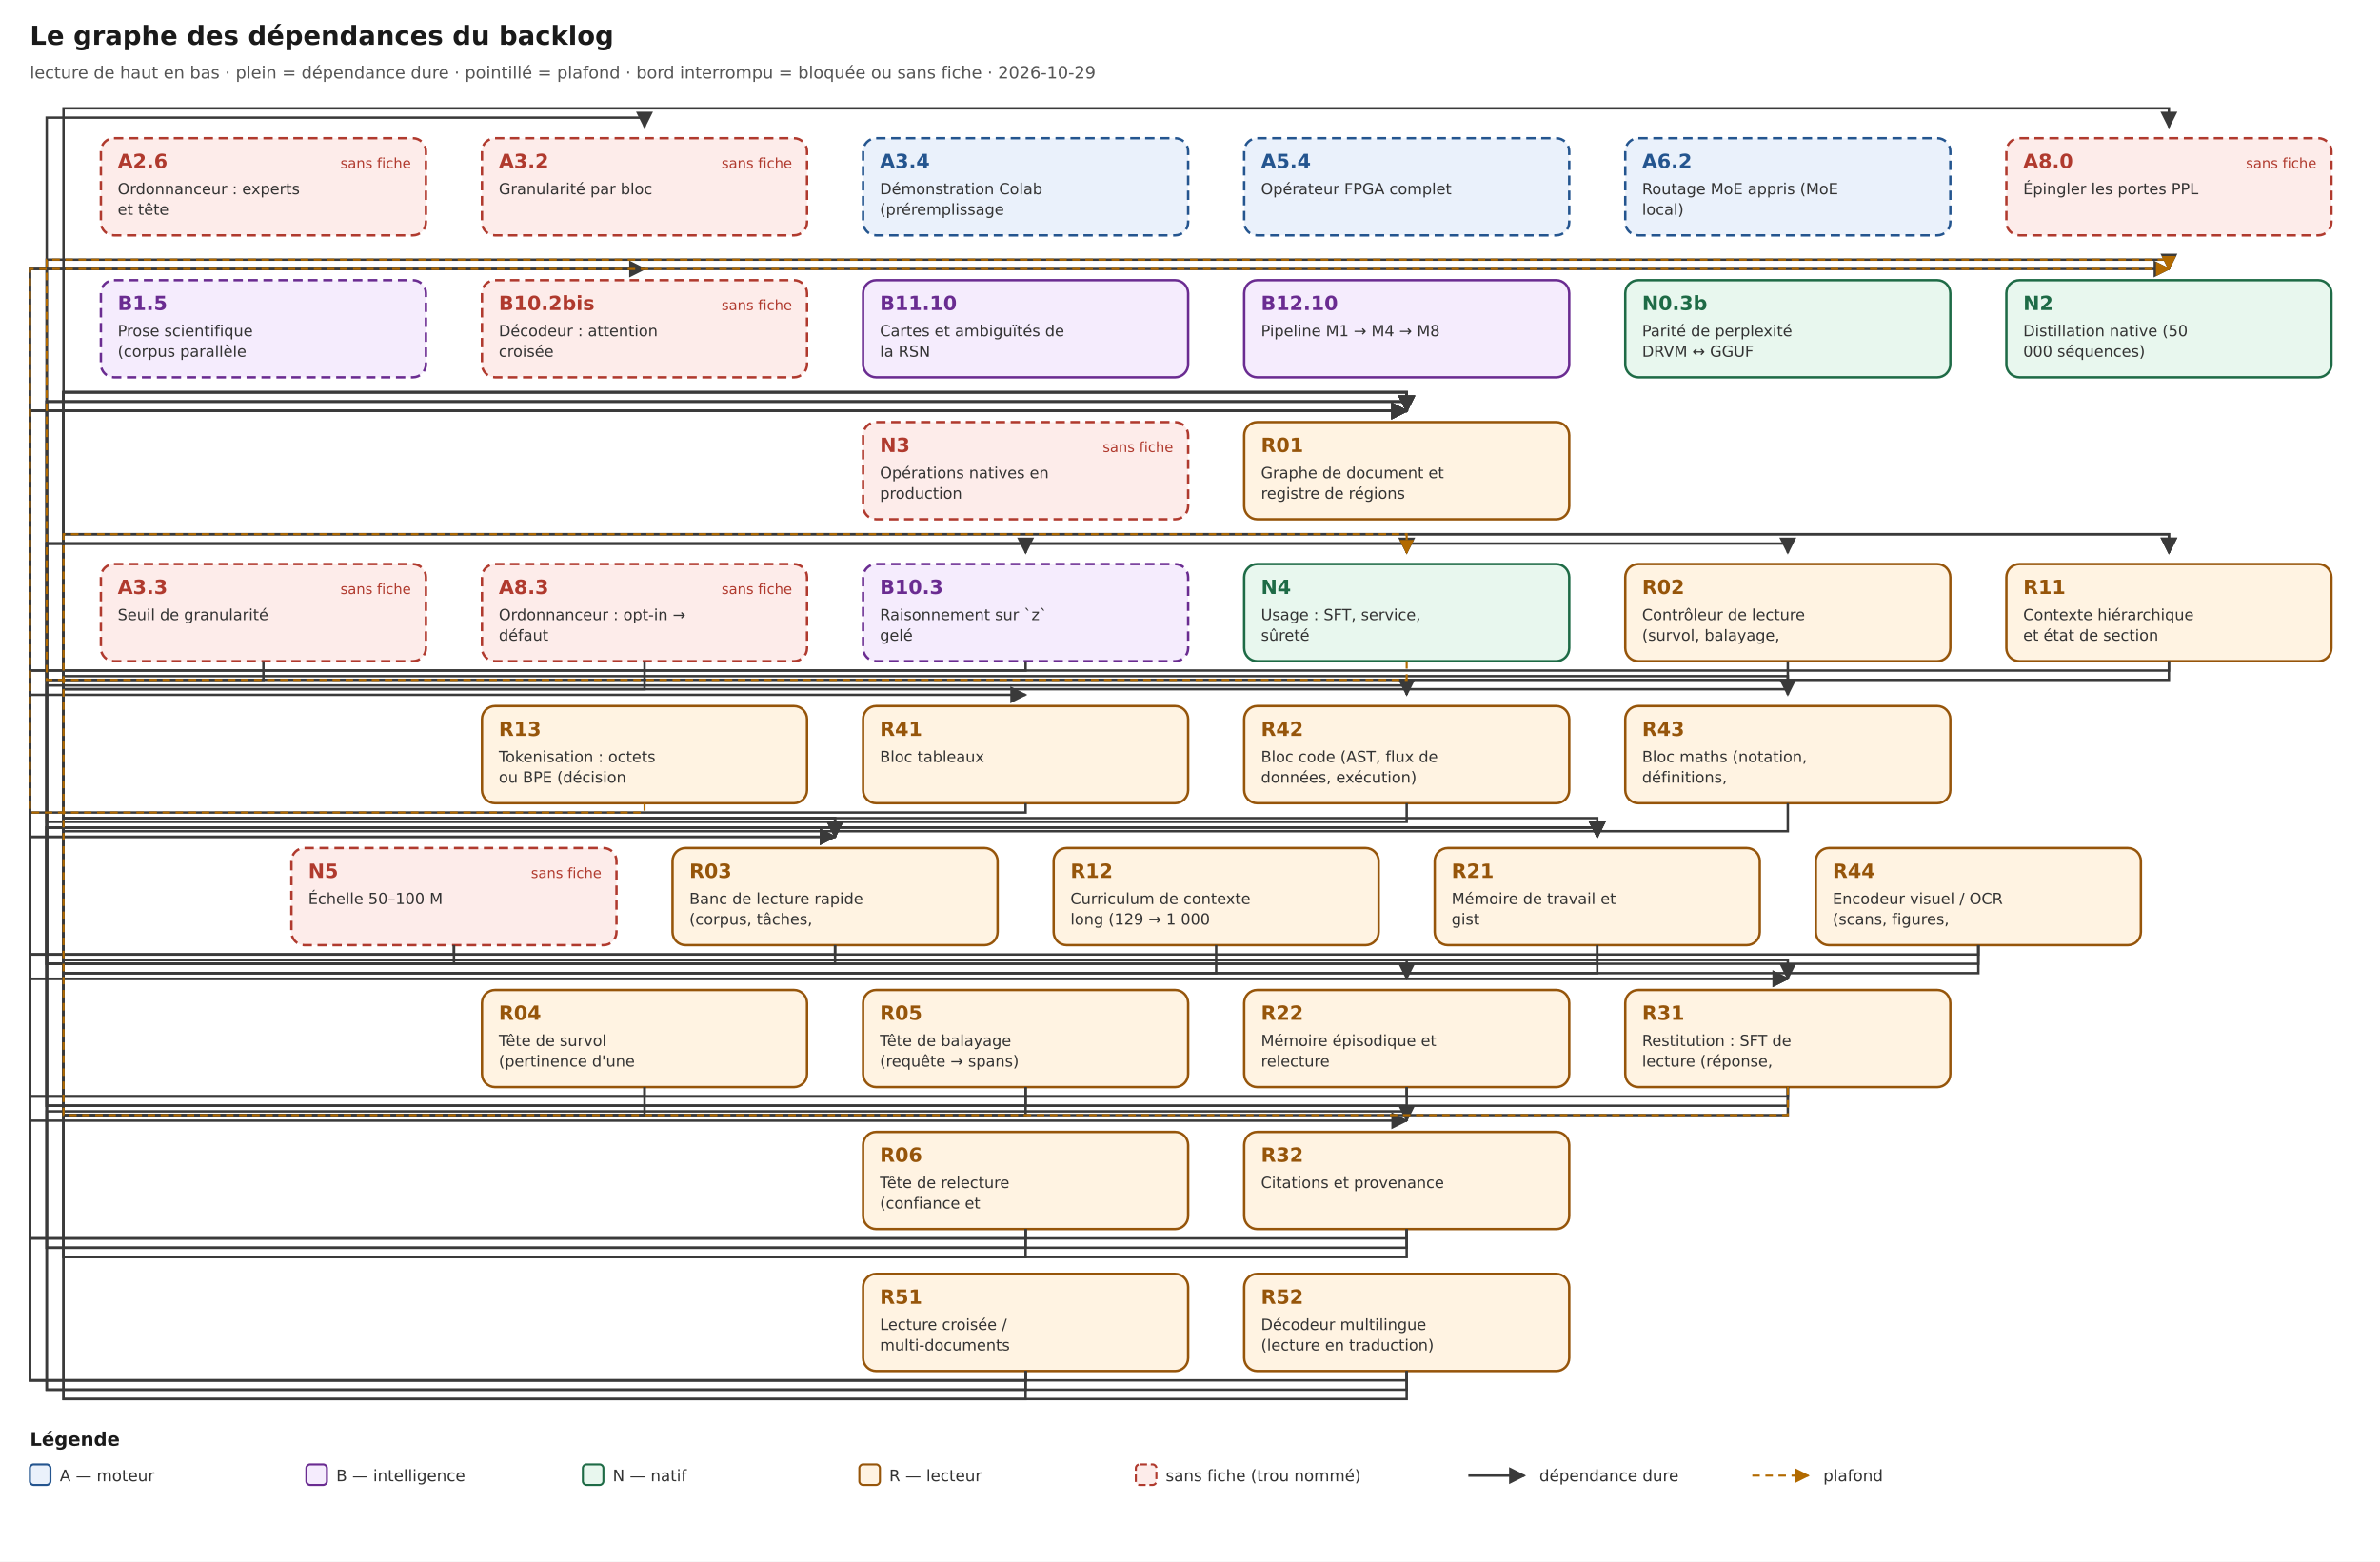
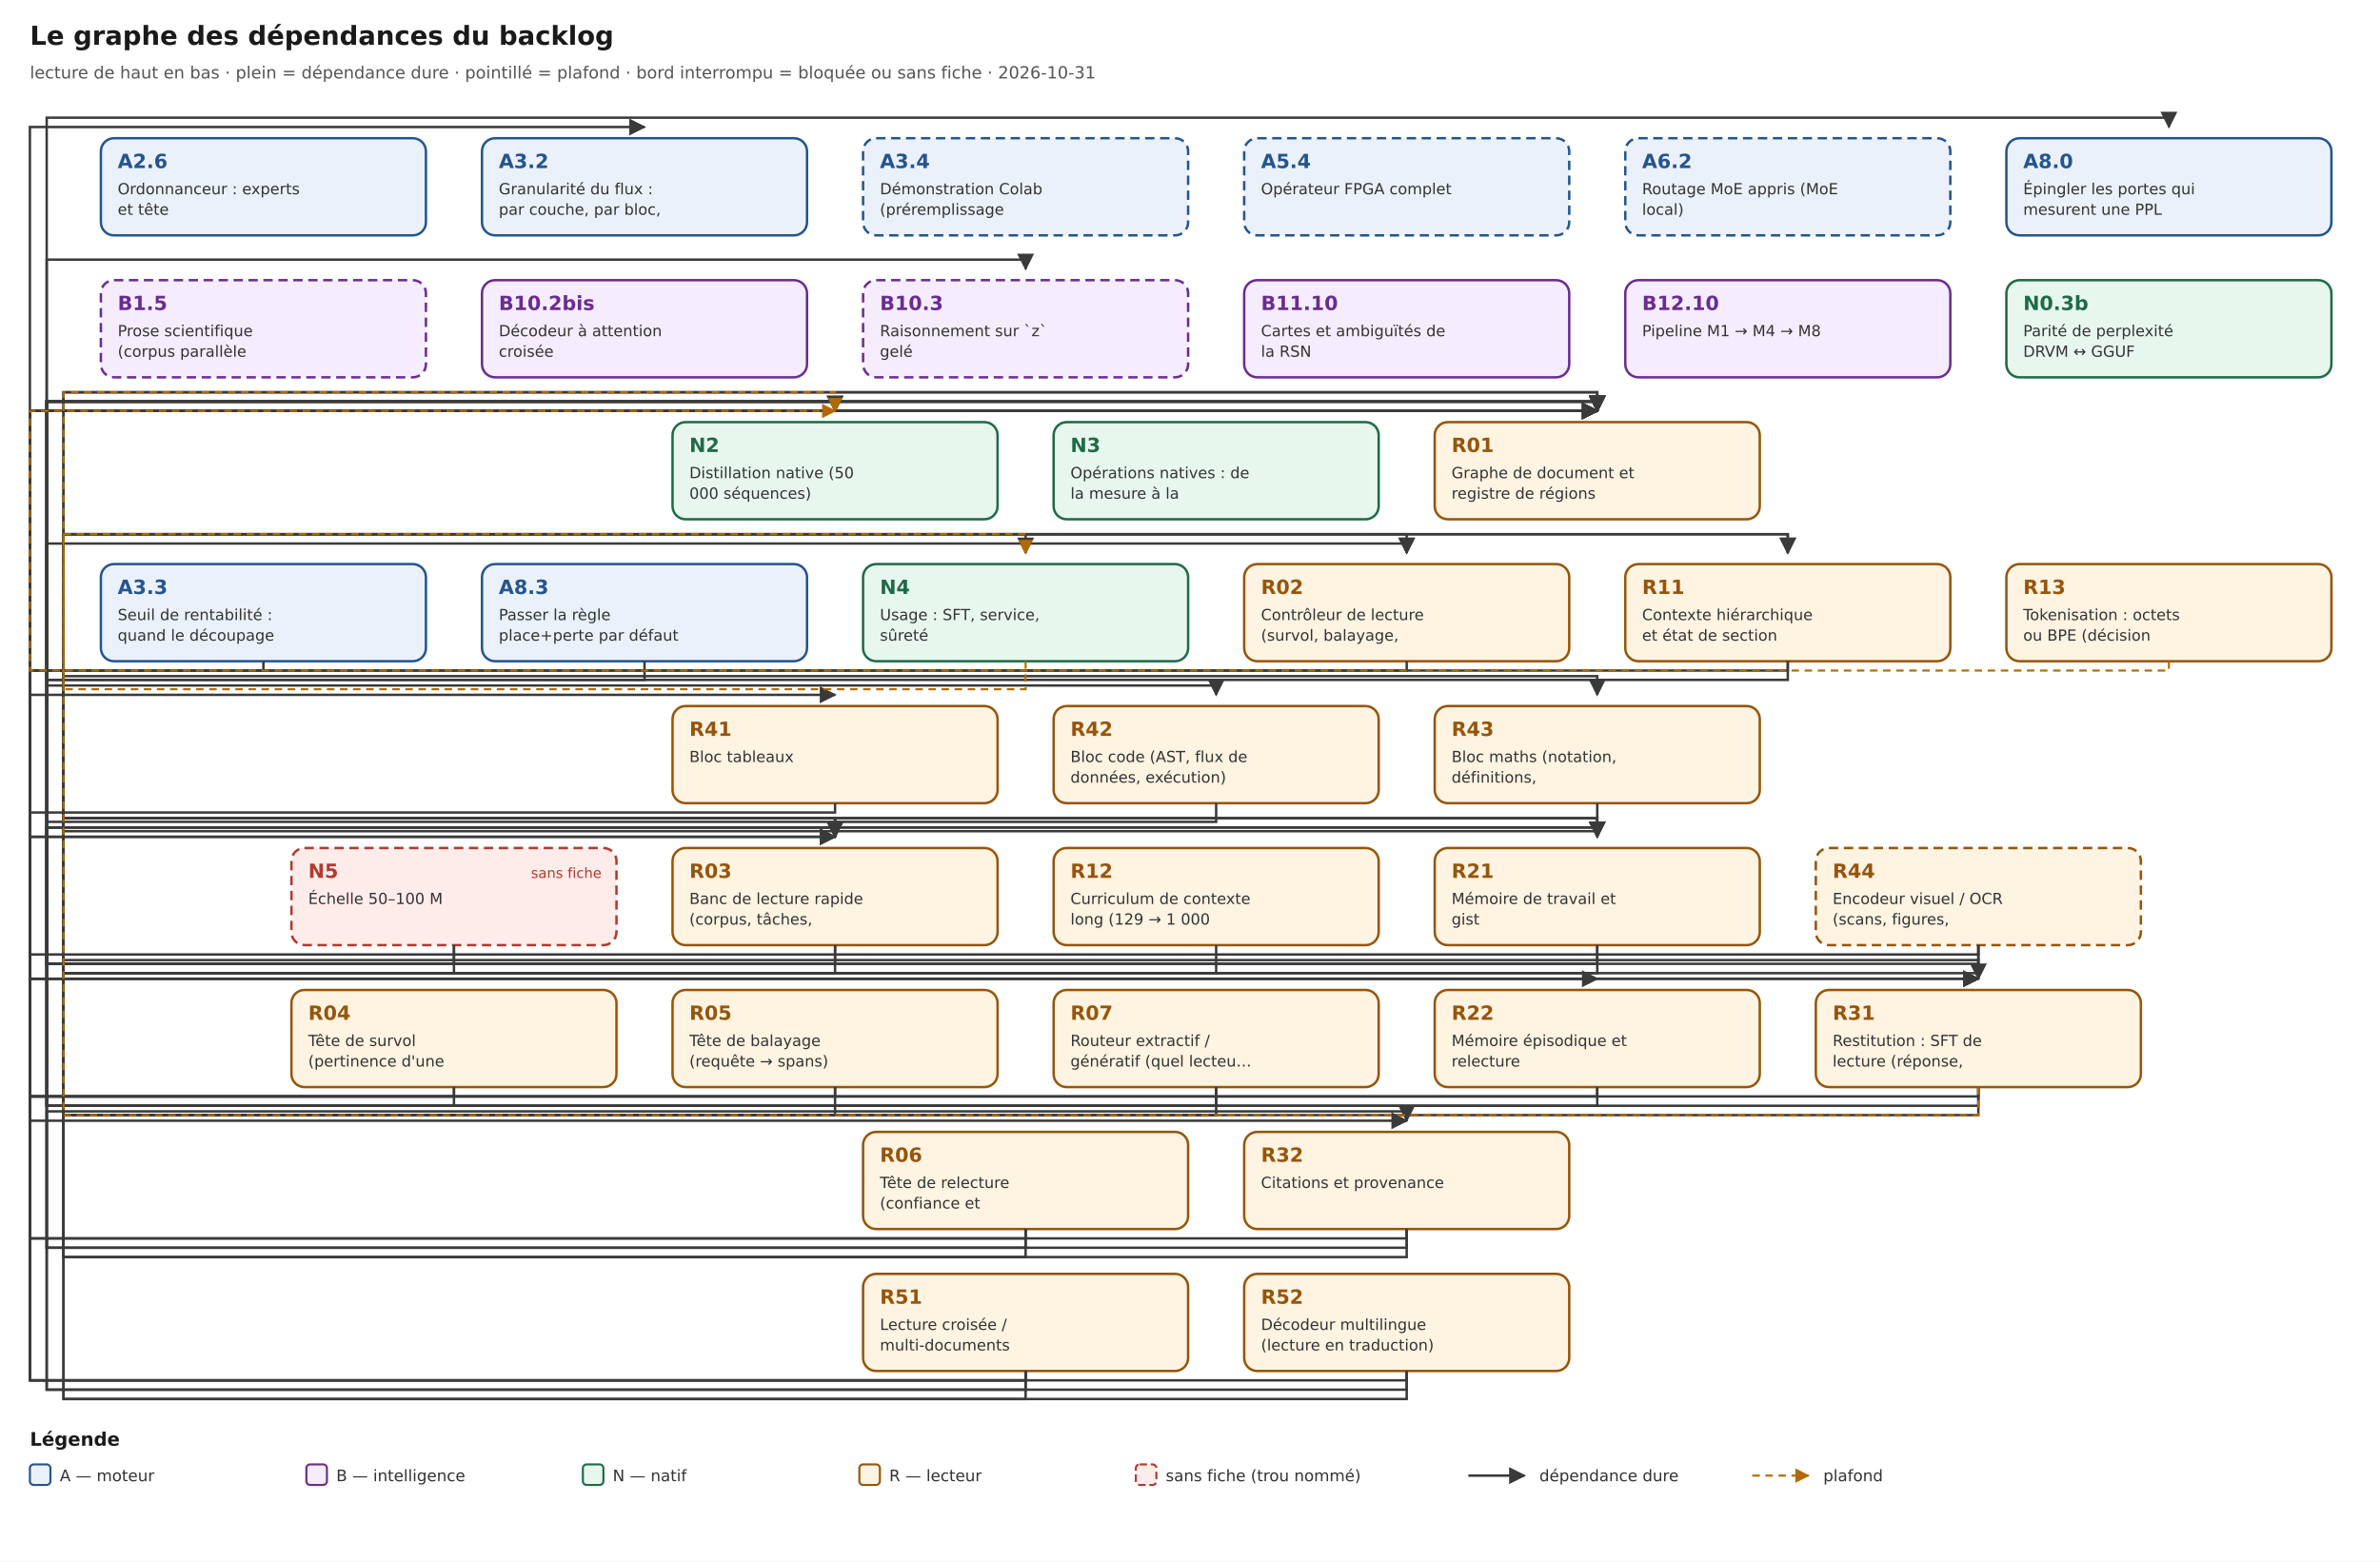
<svg xmlns="http://www.w3.org/2000/svg" viewBox="0 0 1274 836" role="img" width="1274" height="836">
  <defs>
    <marker id="fleche" viewBox="0 0 10 10" refX="9" refY="5" markerWidth="7" markerHeight="7" orient="auto-start-reverse">
      <path d="M 0 0 L 10 5 L 0 10 z" fill="#3a3a3a" />
    </marker>
    <marker id="fleche-douce" viewBox="0 0 10 10" refX="9" refY="5" markerWidth="7" markerHeight="7" orient="auto-start-reverse">
      <path d="M 0 0 L 10 5 L 0 10 z" fill="#b26a00" />
    </marker>
  </defs>
  <rect x="0" y="0" width="1274" height="836" fill="#ffffff" />
  <text x="16" y="24" font-family="Verdana, DejaVu Sans, sans-serif" font-size="14" font-weight="bold" fill="#1a1a1a">Le graphe des dépendances du backlog</text>
-   <text x="16" y="42" font-family="Verdana, DejaVu Sans, sans-serif" font-size="9" fill="#555555">lecture de haut en bas · plein = dépendance dure · pointillé = plafond · bord interrompu = bloquée ou sans fiche · 2026-10-29</text>
-   <rect x="54" y="74" width="174" height="52" rx="7" fill="#fdecea" stroke="#b03a2e" stroke-width="1.3" stroke-dasharray="5 3" />
-   <text x="63" y="90" font-family="Verdana, DejaVu Sans, sans-serif" font-size="10.5" font-weight="bold" fill="#b03a2e">A2.6</text>
+   <text x="16" y="42" font-family="Verdana, DejaVu Sans, sans-serif" font-size="9" fill="#555555">lecture de haut en bas · plein = dépendance dure · pointillé = plafond · bord interrompu = bloquée ou sans fiche · 2026-10-31</text>
+   <rect x="54" y="74" width="174" height="52" rx="7" fill="#eaf1fb" stroke="#24558f" stroke-width="1.3" />
+   <text x="63" y="90" font-family="Verdana, DejaVu Sans, sans-serif" font-size="10.5" font-weight="bold" fill="#24558f">A2.6</text>
  <text x="63" y="104" font-family="Verdana, DejaVu Sans, sans-serif" font-size="8.2" fill="#333333">Ordonnanceur : experts</text>
  <text x="63" y="115" font-family="Verdana, DejaVu Sans, sans-serif" font-size="8.2" fill="#333333">et tête</text>
-   <text x="220" y="90" text-anchor="end" font-family="Verdana, DejaVu Sans, sans-serif" font-size="7.5" fill="#b03a2e">sans fiche</text>
-   <rect x="258" y="74" width="174" height="52" rx="7" fill="#fdecea" stroke="#b03a2e" stroke-width="1.3" stroke-dasharray="5 3" />
-   <text x="267" y="90" font-family="Verdana, DejaVu Sans, sans-serif" font-size="10.5" font-weight="bold" fill="#b03a2e">A3.2</text>
-   <text x="267" y="104" font-family="Verdana, DejaVu Sans, sans-serif" font-size="8.2" fill="#333333">Granularité par bloc</text>
-   <text x="424" y="90" text-anchor="end" font-family="Verdana, DejaVu Sans, sans-serif" font-size="7.5" fill="#b03a2e">sans fiche</text>
+   <rect x="258" y="74" width="174" height="52" rx="7" fill="#eaf1fb" stroke="#24558f" stroke-width="1.3" />
+   <text x="267" y="90" font-family="Verdana, DejaVu Sans, sans-serif" font-size="10.5" font-weight="bold" fill="#24558f">A3.2</text>
+   <text x="267" y="104" font-family="Verdana, DejaVu Sans, sans-serif" font-size="8.2" fill="#333333">Granularité du flux :</text>
+   <text x="267" y="115" font-family="Verdana, DejaVu Sans, sans-serif" font-size="8.2" fill="#333333">par couche, par bloc,</text>
  <rect x="462" y="74" width="174" height="52" rx="7" fill="#eaf1fb" stroke="#24558f" stroke-width="1.3" stroke-dasharray="5 3" />
  <text x="471" y="90" font-family="Verdana, DejaVu Sans, sans-serif" font-size="10.5" font-weight="bold" fill="#24558f">A3.4</text>
  <text x="471" y="104" font-family="Verdana, DejaVu Sans, sans-serif" font-size="8.2" fill="#333333">Démonstration Colab</text>
  <text x="471" y="115" font-family="Verdana, DejaVu Sans, sans-serif" font-size="8.2" fill="#333333">(préremplissage</text>
  <rect x="666" y="74" width="174" height="52" rx="7" fill="#eaf1fb" stroke="#24558f" stroke-width="1.3" stroke-dasharray="5 3" />
  <text x="675" y="90" font-family="Verdana, DejaVu Sans, sans-serif" font-size="10.5" font-weight="bold" fill="#24558f">A5.4</text>
  <text x="675" y="104" font-family="Verdana, DejaVu Sans, sans-serif" font-size="8.2" fill="#333333">Opérateur FPGA complet</text>
  <rect x="870" y="74" width="174" height="52" rx="7" fill="#eaf1fb" stroke="#24558f" stroke-width="1.3" stroke-dasharray="5 3" />
  <text x="879" y="90" font-family="Verdana, DejaVu Sans, sans-serif" font-size="10.5" font-weight="bold" fill="#24558f">A6.2</text>
  <text x="879" y="104" font-family="Verdana, DejaVu Sans, sans-serif" font-size="8.2" fill="#333333">Routage MoE appris (MoE</text>
  <text x="879" y="115" font-family="Verdana, DejaVu Sans, sans-serif" font-size="8.2" fill="#333333">local)</text>
-   <rect x="1074" y="74" width="174" height="52" rx="7" fill="#fdecea" stroke="#b03a2e" stroke-width="1.3" stroke-dasharray="5 3" />
-   <text x="1083" y="90" font-family="Verdana, DejaVu Sans, sans-serif" font-size="10.5" font-weight="bold" fill="#b03a2e">A8.0</text>
-   <text x="1083" y="104" font-family="Verdana, DejaVu Sans, sans-serif" font-size="8.2" fill="#333333">Épingler les portes PPL</text>
-   <text x="1240" y="90" text-anchor="end" font-family="Verdana, DejaVu Sans, sans-serif" font-size="7.5" fill="#b03a2e">sans fiche</text>
+   <rect x="1074" y="74" width="174" height="52" rx="7" fill="#eaf1fb" stroke="#24558f" stroke-width="1.3" />
+   <text x="1083" y="90" font-family="Verdana, DejaVu Sans, sans-serif" font-size="10.5" font-weight="bold" fill="#24558f">A8.0</text>
+   <text x="1083" y="104" font-family="Verdana, DejaVu Sans, sans-serif" font-size="8.2" fill="#333333">Épingler les portes qui</text>
+   <text x="1083" y="115" font-family="Verdana, DejaVu Sans, sans-serif" font-size="8.2" fill="#333333">mesurent une PPL</text>
  <rect x="54" y="150" width="174" height="52" rx="7" fill="#f5ecfd" stroke="#6a2c91" stroke-width="1.3" stroke-dasharray="5 3" />
  <text x="63" y="166" font-family="Verdana, DejaVu Sans, sans-serif" font-size="10.5" font-weight="bold" fill="#6a2c91">B1.5</text>
  <text x="63" y="180" font-family="Verdana, DejaVu Sans, sans-serif" font-size="8.2" fill="#333333">Prose scientifique</text>
  <text x="63" y="191" font-family="Verdana, DejaVu Sans, sans-serif" font-size="8.2" fill="#333333">(corpus parallèle</text>
-   <rect x="258" y="150" width="174" height="52" rx="7" fill="#fdecea" stroke="#b03a2e" stroke-width="1.3" stroke-dasharray="5 3" />
-   <text x="267" y="166" font-family="Verdana, DejaVu Sans, sans-serif" font-size="10.5" font-weight="bold" fill="#b03a2e">B10.2bis</text>
-   <text x="267" y="180" font-family="Verdana, DejaVu Sans, sans-serif" font-size="8.2" fill="#333333">Décodeur : attention</text>
+   <rect x="258" y="150" width="174" height="52" rx="7" fill="#f5ecfd" stroke="#6a2c91" stroke-width="1.3" />
+   <text x="267" y="166" font-family="Verdana, DejaVu Sans, sans-serif" font-size="10.5" font-weight="bold" fill="#6a2c91">B10.2bis</text>
+   <text x="267" y="180" font-family="Verdana, DejaVu Sans, sans-serif" font-size="8.2" fill="#333333">Décodeur à attention</text>
  <text x="267" y="191" font-family="Verdana, DejaVu Sans, sans-serif" font-size="8.2" fill="#333333">croisée</text>
-   <text x="424" y="166" text-anchor="end" font-family="Verdana, DejaVu Sans, sans-serif" font-size="7.5" fill="#b03a2e">sans fiche</text>
-   <rect x="462" y="150" width="174" height="52" rx="7" fill="#f5ecfd" stroke="#6a2c91" stroke-width="1.3" />
-   <text x="471" y="166" font-family="Verdana, DejaVu Sans, sans-serif" font-size="10.5" font-weight="bold" fill="#6a2c91">B11.10</text>
-   <text x="471" y="180" font-family="Verdana, DejaVu Sans, sans-serif" font-size="8.2" fill="#333333">Cartes et ambiguïtés de</text>
-   <text x="471" y="191" font-family="Verdana, DejaVu Sans, sans-serif" font-size="8.2" fill="#333333">la RSN</text>
+   <rect x="462" y="150" width="174" height="52" rx="7" fill="#f5ecfd" stroke="#6a2c91" stroke-width="1.3" stroke-dasharray="5 3" />
+   <text x="471" y="166" font-family="Verdana, DejaVu Sans, sans-serif" font-size="10.5" font-weight="bold" fill="#6a2c91">B10.3</text>
+   <text x="471" y="180" font-family="Verdana, DejaVu Sans, sans-serif" font-size="8.2" fill="#333333">Raisonnement sur `z`</text>
+   <text x="471" y="191" font-family="Verdana, DejaVu Sans, sans-serif" font-size="8.2" fill="#333333">gelé</text>
  <rect x="666" y="150" width="174" height="52" rx="7" fill="#f5ecfd" stroke="#6a2c91" stroke-width="1.3" />
-   <text x="675" y="166" font-family="Verdana, DejaVu Sans, sans-serif" font-size="10.5" font-weight="bold" fill="#6a2c91">B12.10</text>
-   <text x="675" y="180" font-family="Verdana, DejaVu Sans, sans-serif" font-size="8.2" fill="#333333">Pipeline M1 → M4 → M8</text>
-   <rect x="870" y="150" width="174" height="52" rx="7" fill="#e8f7ee" stroke="#1e6b46" stroke-width="1.3" />
-   <text x="879" y="166" font-family="Verdana, DejaVu Sans, sans-serif" font-size="10.5" font-weight="bold" fill="#1e6b46">N0.3b</text>
-   <text x="879" y="180" font-family="Verdana, DejaVu Sans, sans-serif" font-size="8.2" fill="#333333">Parité de perplexité</text>
-   <text x="879" y="191" font-family="Verdana, DejaVu Sans, sans-serif" font-size="8.2" fill="#333333">DRVM ↔ GGUF</text>
+   <text x="675" y="166" font-family="Verdana, DejaVu Sans, sans-serif" font-size="10.5" font-weight="bold" fill="#6a2c91">B11.10</text>
+   <text x="675" y="180" font-family="Verdana, DejaVu Sans, sans-serif" font-size="8.2" fill="#333333">Cartes et ambiguïtés de</text>
+   <text x="675" y="191" font-family="Verdana, DejaVu Sans, sans-serif" font-size="8.2" fill="#333333">la RSN</text>
+   <rect x="870" y="150" width="174" height="52" rx="7" fill="#f5ecfd" stroke="#6a2c91" stroke-width="1.3" />
+   <text x="879" y="166" font-family="Verdana, DejaVu Sans, sans-serif" font-size="10.5" font-weight="bold" fill="#6a2c91">B12.10</text>
+   <text x="879" y="180" font-family="Verdana, DejaVu Sans, sans-serif" font-size="8.2" fill="#333333">Pipeline M1 → M4 → M8</text>
  <rect x="1074" y="150" width="174" height="52" rx="7" fill="#e8f7ee" stroke="#1e6b46" stroke-width="1.3" />
-   <text x="1083" y="166" font-family="Verdana, DejaVu Sans, sans-serif" font-size="10.5" font-weight="bold" fill="#1e6b46">N2</text>
-   <text x="1083" y="180" font-family="Verdana, DejaVu Sans, sans-serif" font-size="8.2" fill="#333333">Distillation native (50</text>
-   <text x="1083" y="191" font-family="Verdana, DejaVu Sans, sans-serif" font-size="8.2" fill="#333333">000 séquences)</text>
-   <rect x="462" y="226" width="174" height="52" rx="7" fill="#fdecea" stroke="#b03a2e" stroke-width="1.3" stroke-dasharray="5 3" />
-   <text x="471" y="242" font-family="Verdana, DejaVu Sans, sans-serif" font-size="10.5" font-weight="bold" fill="#b03a2e">N3</text>
-   <text x="471" y="256" font-family="Verdana, DejaVu Sans, sans-serif" font-size="8.2" fill="#333333">Opérations natives en</text>
-   <text x="471" y="267" font-family="Verdana, DejaVu Sans, sans-serif" font-size="8.2" fill="#333333">production</text>
-   <text x="628" y="242" text-anchor="end" font-family="Verdana, DejaVu Sans, sans-serif" font-size="7.5" fill="#b03a2e">sans fiche</text>
-   <rect x="666" y="226" width="174" height="52" rx="7" fill="#fff3e2" stroke="#96550a" stroke-width="1.3" />
-   <text x="675" y="242" font-family="Verdana, DejaVu Sans, sans-serif" font-size="10.5" font-weight="bold" fill="#96550a">R01</text>
-   <text x="675" y="256" font-family="Verdana, DejaVu Sans, sans-serif" font-size="8.2" fill="#333333">Graphe de document et</text>
-   <text x="675" y="267" font-family="Verdana, DejaVu Sans, sans-serif" font-size="8.2" fill="#333333">registre de régions</text>
-   <rect x="54" y="302" width="174" height="52" rx="7" fill="#fdecea" stroke="#b03a2e" stroke-width="1.3" stroke-dasharray="5 3" />
-   <text x="63" y="318" font-family="Verdana, DejaVu Sans, sans-serif" font-size="10.5" font-weight="bold" fill="#b03a2e">A3.3</text>
-   <text x="63" y="332" font-family="Verdana, DejaVu Sans, sans-serif" font-size="8.2" fill="#333333">Seuil de granularité</text>
-   <text x="220" y="318" text-anchor="end" font-family="Verdana, DejaVu Sans, sans-serif" font-size="7.5" fill="#b03a2e">sans fiche</text>
-   <rect x="258" y="302" width="174" height="52" rx="7" fill="#fdecea" stroke="#b03a2e" stroke-width="1.3" stroke-dasharray="5 3" />
-   <text x="267" y="318" font-family="Verdana, DejaVu Sans, sans-serif" font-size="10.5" font-weight="bold" fill="#b03a2e">A8.3</text>
-   <text x="267" y="332" font-family="Verdana, DejaVu Sans, sans-serif" font-size="8.2" fill="#333333">Ordonnanceur : opt-in →</text>
-   <text x="267" y="343" font-family="Verdana, DejaVu Sans, sans-serif" font-size="8.2" fill="#333333">défaut</text>
-   <text x="424" y="318" text-anchor="end" font-family="Verdana, DejaVu Sans, sans-serif" font-size="7.5" fill="#b03a2e">sans fiche</text>
-   <rect x="462" y="302" width="174" height="52" rx="7" fill="#f5ecfd" stroke="#6a2c91" stroke-width="1.3" stroke-dasharray="5 3" />
-   <text x="471" y="318" font-family="Verdana, DejaVu Sans, sans-serif" font-size="10.5" font-weight="bold" fill="#6a2c91">B10.3</text>
-   <text x="471" y="332" font-family="Verdana, DejaVu Sans, sans-serif" font-size="8.2" fill="#333333">Raisonnement sur `z`</text>
-   <text x="471" y="343" font-family="Verdana, DejaVu Sans, sans-serif" font-size="8.2" fill="#333333">gelé</text>
-   <rect x="666" y="302" width="174" height="52" rx="7" fill="#e8f7ee" stroke="#1e6b46" stroke-width="1.3" />
-   <text x="675" y="318" font-family="Verdana, DejaVu Sans, sans-serif" font-size="10.5" font-weight="bold" fill="#1e6b46">N4</text>
-   <text x="675" y="332" font-family="Verdana, DejaVu Sans, sans-serif" font-size="8.2" fill="#333333">Usage : SFT, service,</text>
-   <text x="675" y="343" font-family="Verdana, DejaVu Sans, sans-serif" font-size="8.2" fill="#333333">sûreté</text>
+   <text x="1083" y="166" font-family="Verdana, DejaVu Sans, sans-serif" font-size="10.5" font-weight="bold" fill="#1e6b46">N0.3b</text>
+   <text x="1083" y="180" font-family="Verdana, DejaVu Sans, sans-serif" font-size="8.2" fill="#333333">Parité de perplexité</text>
+   <text x="1083" y="191" font-family="Verdana, DejaVu Sans, sans-serif" font-size="8.2" fill="#333333">DRVM ↔ GGUF</text>
+   <rect x="360" y="226" width="174" height="52" rx="7" fill="#e8f7ee" stroke="#1e6b46" stroke-width="1.3" />
+   <text x="369" y="242" font-family="Verdana, DejaVu Sans, sans-serif" font-size="10.5" font-weight="bold" fill="#1e6b46">N2</text>
+   <text x="369" y="256" font-family="Verdana, DejaVu Sans, sans-serif" font-size="8.2" fill="#333333">Distillation native (50</text>
+   <text x="369" y="267" font-family="Verdana, DejaVu Sans, sans-serif" font-size="8.2" fill="#333333">000 séquences)</text>
+   <rect x="564" y="226" width="174" height="52" rx="7" fill="#e8f7ee" stroke="#1e6b46" stroke-width="1.3" />
+   <text x="573" y="242" font-family="Verdana, DejaVu Sans, sans-serif" font-size="10.5" font-weight="bold" fill="#1e6b46">N3</text>
+   <text x="573" y="256" font-family="Verdana, DejaVu Sans, sans-serif" font-size="8.2" fill="#333333">Opérations natives : de</text>
+   <text x="573" y="267" font-family="Verdana, DejaVu Sans, sans-serif" font-size="8.2" fill="#333333">la mesure à la</text>
+   <rect x="768" y="226" width="174" height="52" rx="7" fill="#fff3e2" stroke="#96550a" stroke-width="1.3" />
+   <text x="777" y="242" font-family="Verdana, DejaVu Sans, sans-serif" font-size="10.5" font-weight="bold" fill="#96550a">R01</text>
+   <text x="777" y="256" font-family="Verdana, DejaVu Sans, sans-serif" font-size="8.2" fill="#333333">Graphe de document et</text>
+   <text x="777" y="267" font-family="Verdana, DejaVu Sans, sans-serif" font-size="8.2" fill="#333333">registre de régions</text>
+   <rect x="54" y="302" width="174" height="52" rx="7" fill="#eaf1fb" stroke="#24558f" stroke-width="1.3" />
+   <text x="63" y="318" font-family="Verdana, DejaVu Sans, sans-serif" font-size="10.5" font-weight="bold" fill="#24558f">A3.3</text>
+   <text x="63" y="332" font-family="Verdana, DejaVu Sans, sans-serif" font-size="8.2" fill="#333333">Seuil de rentabilité :</text>
+   <text x="63" y="343" font-family="Verdana, DejaVu Sans, sans-serif" font-size="8.2" fill="#333333">quand le découpage</text>
+   <rect x="258" y="302" width="174" height="52" rx="7" fill="#eaf1fb" stroke="#24558f" stroke-width="1.3" />
+   <text x="267" y="318" font-family="Verdana, DejaVu Sans, sans-serif" font-size="10.5" font-weight="bold" fill="#24558f">A8.3</text>
+   <text x="267" y="332" font-family="Verdana, DejaVu Sans, sans-serif" font-size="8.2" fill="#333333">Passer la règle</text>
+   <text x="267" y="343" font-family="Verdana, DejaVu Sans, sans-serif" font-size="8.2" fill="#333333">place+perte par défaut</text>
+   <rect x="462" y="302" width="174" height="52" rx="7" fill="#e8f7ee" stroke="#1e6b46" stroke-width="1.3" />
+   <text x="471" y="318" font-family="Verdana, DejaVu Sans, sans-serif" font-size="10.5" font-weight="bold" fill="#1e6b46">N4</text>
+   <text x="471" y="332" font-family="Verdana, DejaVu Sans, sans-serif" font-size="8.2" fill="#333333">Usage : SFT, service,</text>
+   <text x="471" y="343" font-family="Verdana, DejaVu Sans, sans-serif" font-size="8.2" fill="#333333">sûreté</text>
+   <rect x="666" y="302" width="174" height="52" rx="7" fill="#fff3e2" stroke="#96550a" stroke-width="1.3" />
+   <text x="675" y="318" font-family="Verdana, DejaVu Sans, sans-serif" font-size="10.5" font-weight="bold" fill="#96550a">R02</text>
+   <text x="675" y="332" font-family="Verdana, DejaVu Sans, sans-serif" font-size="8.2" fill="#333333">Contrôleur de lecture</text>
+   <text x="675" y="343" font-family="Verdana, DejaVu Sans, sans-serif" font-size="8.2" fill="#333333">(survol, balayage,</text>
  <rect x="870" y="302" width="174" height="52" rx="7" fill="#fff3e2" stroke="#96550a" stroke-width="1.3" />
-   <text x="879" y="318" font-family="Verdana, DejaVu Sans, sans-serif" font-size="10.5" font-weight="bold" fill="#96550a">R02</text>
-   <text x="879" y="332" font-family="Verdana, DejaVu Sans, sans-serif" font-size="8.2" fill="#333333">Contrôleur de lecture</text>
-   <text x="879" y="343" font-family="Verdana, DejaVu Sans, sans-serif" font-size="8.2" fill="#333333">(survol, balayage,</text>
+   <text x="879" y="318" font-family="Verdana, DejaVu Sans, sans-serif" font-size="10.5" font-weight="bold" fill="#96550a">R11</text>
+   <text x="879" y="332" font-family="Verdana, DejaVu Sans, sans-serif" font-size="8.2" fill="#333333">Contexte hiérarchique</text>
+   <text x="879" y="343" font-family="Verdana, DejaVu Sans, sans-serif" font-size="8.2" fill="#333333">et état de section</text>
  <rect x="1074" y="302" width="174" height="52" rx="7" fill="#fff3e2" stroke="#96550a" stroke-width="1.3" />
-   <text x="1083" y="318" font-family="Verdana, DejaVu Sans, sans-serif" font-size="10.5" font-weight="bold" fill="#96550a">R11</text>
-   <text x="1083" y="332" font-family="Verdana, DejaVu Sans, sans-serif" font-size="8.2" fill="#333333">Contexte hiérarchique</text>
-   <text x="1083" y="343" font-family="Verdana, DejaVu Sans, sans-serif" font-size="8.2" fill="#333333">et état de section</text>
-   <rect x="258" y="378" width="174" height="52" rx="7" fill="#fff3e2" stroke="#96550a" stroke-width="1.3" />
-   <text x="267" y="394" font-family="Verdana, DejaVu Sans, sans-serif" font-size="10.5" font-weight="bold" fill="#96550a">R13</text>
-   <text x="267" y="408" font-family="Verdana, DejaVu Sans, sans-serif" font-size="8.2" fill="#333333">Tokenisation : octets</text>
-   <text x="267" y="419" font-family="Verdana, DejaVu Sans, sans-serif" font-size="8.2" fill="#333333">ou BPE (décision</text>
-   <rect x="462" y="378" width="174" height="52" rx="7" fill="#fff3e2" stroke="#96550a" stroke-width="1.3" />
-   <text x="471" y="394" font-family="Verdana, DejaVu Sans, sans-serif" font-size="10.5" font-weight="bold" fill="#96550a">R41</text>
-   <text x="471" y="408" font-family="Verdana, DejaVu Sans, sans-serif" font-size="8.2" fill="#333333">Bloc tableaux</text>
-   <rect x="666" y="378" width="174" height="52" rx="7" fill="#fff3e2" stroke="#96550a" stroke-width="1.3" />
-   <text x="675" y="394" font-family="Verdana, DejaVu Sans, sans-serif" font-size="10.5" font-weight="bold" fill="#96550a">R42</text>
-   <text x="675" y="408" font-family="Verdana, DejaVu Sans, sans-serif" font-size="8.2" fill="#333333">Bloc code (AST, flux de</text>
-   <text x="675" y="419" font-family="Verdana, DejaVu Sans, sans-serif" font-size="8.2" fill="#333333">données, exécution)</text>
-   <rect x="870" y="378" width="174" height="52" rx="7" fill="#fff3e2" stroke="#96550a" stroke-width="1.3" />
-   <text x="879" y="394" font-family="Verdana, DejaVu Sans, sans-serif" font-size="10.5" font-weight="bold" fill="#96550a">R43</text>
-   <text x="879" y="408" font-family="Verdana, DejaVu Sans, sans-serif" font-size="8.2" fill="#333333">Bloc maths (notation,</text>
-   <text x="879" y="419" font-family="Verdana, DejaVu Sans, sans-serif" font-size="8.2" fill="#333333">définitions,</text>
+   <text x="1083" y="318" font-family="Verdana, DejaVu Sans, sans-serif" font-size="10.5" font-weight="bold" fill="#96550a">R13</text>
+   <text x="1083" y="332" font-family="Verdana, DejaVu Sans, sans-serif" font-size="8.2" fill="#333333">Tokenisation : octets</text>
+   <text x="1083" y="343" font-family="Verdana, DejaVu Sans, sans-serif" font-size="8.2" fill="#333333">ou BPE (décision</text>
+   <rect x="360" y="378" width="174" height="52" rx="7" fill="#fff3e2" stroke="#96550a" stroke-width="1.3" />
+   <text x="369" y="394" font-family="Verdana, DejaVu Sans, sans-serif" font-size="10.5" font-weight="bold" fill="#96550a">R41</text>
+   <text x="369" y="408" font-family="Verdana, DejaVu Sans, sans-serif" font-size="8.2" fill="#333333">Bloc tableaux</text>
+   <rect x="564" y="378" width="174" height="52" rx="7" fill="#fff3e2" stroke="#96550a" stroke-width="1.3" />
+   <text x="573" y="394" font-family="Verdana, DejaVu Sans, sans-serif" font-size="10.5" font-weight="bold" fill="#96550a">R42</text>
+   <text x="573" y="408" font-family="Verdana, DejaVu Sans, sans-serif" font-size="8.2" fill="#333333">Bloc code (AST, flux de</text>
+   <text x="573" y="419" font-family="Verdana, DejaVu Sans, sans-serif" font-size="8.2" fill="#333333">données, exécution)</text>
+   <rect x="768" y="378" width="174" height="52" rx="7" fill="#fff3e2" stroke="#96550a" stroke-width="1.3" />
+   <text x="777" y="394" font-family="Verdana, DejaVu Sans, sans-serif" font-size="10.5" font-weight="bold" fill="#96550a">R43</text>
+   <text x="777" y="408" font-family="Verdana, DejaVu Sans, sans-serif" font-size="8.2" fill="#333333">Bloc maths (notation,</text>
+   <text x="777" y="419" font-family="Verdana, DejaVu Sans, sans-serif" font-size="8.2" fill="#333333">définitions,</text>
  <rect x="156" y="454" width="174" height="52" rx="7" fill="#fdecea" stroke="#b03a2e" stroke-width="1.3" stroke-dasharray="5 3" />
  <text x="165" y="470" font-family="Verdana, DejaVu Sans, sans-serif" font-size="10.5" font-weight="bold" fill="#b03a2e">N5</text>
  <text x="165" y="484" font-family="Verdana, DejaVu Sans, sans-serif" font-size="8.2" fill="#333333">Échelle 50–100 M</text>
  <text x="322" y="470" text-anchor="end" font-family="Verdana, DejaVu Sans, sans-serif" font-size="7.5" fill="#b03a2e">sans fiche</text>
  <rect x="360" y="454" width="174" height="52" rx="7" fill="#fff3e2" stroke="#96550a" stroke-width="1.3" />
  <text x="369" y="470" font-family="Verdana, DejaVu Sans, sans-serif" font-size="10.5" font-weight="bold" fill="#96550a">R03</text>
  <text x="369" y="484" font-family="Verdana, DejaVu Sans, sans-serif" font-size="8.2" fill="#333333">Banc de lecture rapide</text>
  <text x="369" y="495" font-family="Verdana, DejaVu Sans, sans-serif" font-size="8.2" fill="#333333">(corpus, tâches,</text>
  <rect x="564" y="454" width="174" height="52" rx="7" fill="#fff3e2" stroke="#96550a" stroke-width="1.3" />
  <text x="573" y="470" font-family="Verdana, DejaVu Sans, sans-serif" font-size="10.5" font-weight="bold" fill="#96550a">R12</text>
  <text x="573" y="484" font-family="Verdana, DejaVu Sans, sans-serif" font-size="8.2" fill="#333333">Curriculum de contexte</text>
  <text x="573" y="495" font-family="Verdana, DejaVu Sans, sans-serif" font-size="8.2" fill="#333333">long (129 → 1 000</text>
  <rect x="768" y="454" width="174" height="52" rx="7" fill="#fff3e2" stroke="#96550a" stroke-width="1.3" />
  <text x="777" y="470" font-family="Verdana, DejaVu Sans, sans-serif" font-size="10.5" font-weight="bold" fill="#96550a">R21</text>
  <text x="777" y="484" font-family="Verdana, DejaVu Sans, sans-serif" font-size="8.2" fill="#333333">Mémoire de travail et</text>
  <text x="777" y="495" font-family="Verdana, DejaVu Sans, sans-serif" font-size="8.2" fill="#333333">gist</text>
-   <rect x="972" y="454" width="174" height="52" rx="7" fill="#fff3e2" stroke="#96550a" stroke-width="1.3" />
+   <rect x="972" y="454" width="174" height="52" rx="7" fill="#fff3e2" stroke="#96550a" stroke-width="1.3" stroke-dasharray="5 3" />
  <text x="981" y="470" font-family="Verdana, DejaVu Sans, sans-serif" font-size="10.5" font-weight="bold" fill="#96550a">R44</text>
  <text x="981" y="484" font-family="Verdana, DejaVu Sans, sans-serif" font-size="8.2" fill="#333333">Encodeur visuel / OCR</text>
  <text x="981" y="495" font-family="Verdana, DejaVu Sans, sans-serif" font-size="8.2" fill="#333333">(scans, figures,</text>
-   <rect x="258" y="530" width="174" height="52" rx="7" fill="#fff3e2" stroke="#96550a" stroke-width="1.3" />
-   <text x="267" y="546" font-family="Verdana, DejaVu Sans, sans-serif" font-size="10.5" font-weight="bold" fill="#96550a">R04</text>
-   <text x="267" y="560" font-family="Verdana, DejaVu Sans, sans-serif" font-size="8.2" fill="#333333">Tête de survol</text>
-   <text x="267" y="571" font-family="Verdana, DejaVu Sans, sans-serif" font-size="8.2" fill="#333333">(pertinence d'une</text>
-   <rect x="462" y="530" width="174" height="52" rx="7" fill="#fff3e2" stroke="#96550a" stroke-width="1.3" />
-   <text x="471" y="546" font-family="Verdana, DejaVu Sans, sans-serif" font-size="10.5" font-weight="bold" fill="#96550a">R05</text>
-   <text x="471" y="560" font-family="Verdana, DejaVu Sans, sans-serif" font-size="8.2" fill="#333333">Tête de balayage</text>
-   <text x="471" y="571" font-family="Verdana, DejaVu Sans, sans-serif" font-size="8.2" fill="#333333">(requête → spans)</text>
-   <rect x="666" y="530" width="174" height="52" rx="7" fill="#fff3e2" stroke="#96550a" stroke-width="1.3" />
-   <text x="675" y="546" font-family="Verdana, DejaVu Sans, sans-serif" font-size="10.5" font-weight="bold" fill="#96550a">R22</text>
-   <text x="675" y="560" font-family="Verdana, DejaVu Sans, sans-serif" font-size="8.2" fill="#333333">Mémoire épisodique et</text>
-   <text x="675" y="571" font-family="Verdana, DejaVu Sans, sans-serif" font-size="8.2" fill="#333333">relecture</text>
-   <rect x="870" y="530" width="174" height="52" rx="7" fill="#fff3e2" stroke="#96550a" stroke-width="1.3" />
-   <text x="879" y="546" font-family="Verdana, DejaVu Sans, sans-serif" font-size="10.5" font-weight="bold" fill="#96550a">R31</text>
-   <text x="879" y="560" font-family="Verdana, DejaVu Sans, sans-serif" font-size="8.2" fill="#333333">Restitution : SFT de</text>
-   <text x="879" y="571" font-family="Verdana, DejaVu Sans, sans-serif" font-size="8.2" fill="#333333">lecture (réponse,</text>
+   <rect x="156" y="530" width="174" height="52" rx="7" fill="#fff3e2" stroke="#96550a" stroke-width="1.3" />
+   <text x="165" y="546" font-family="Verdana, DejaVu Sans, sans-serif" font-size="10.5" font-weight="bold" fill="#96550a">R04</text>
+   <text x="165" y="560" font-family="Verdana, DejaVu Sans, sans-serif" font-size="8.2" fill="#333333">Tête de survol</text>
+   <text x="165" y="571" font-family="Verdana, DejaVu Sans, sans-serif" font-size="8.2" fill="#333333">(pertinence d'une</text>
+   <rect x="360" y="530" width="174" height="52" rx="7" fill="#fff3e2" stroke="#96550a" stroke-width="1.3" />
+   <text x="369" y="546" font-family="Verdana, DejaVu Sans, sans-serif" font-size="10.5" font-weight="bold" fill="#96550a">R05</text>
+   <text x="369" y="560" font-family="Verdana, DejaVu Sans, sans-serif" font-size="8.2" fill="#333333">Tête de balayage</text>
+   <text x="369" y="571" font-family="Verdana, DejaVu Sans, sans-serif" font-size="8.2" fill="#333333">(requête → spans)</text>
+   <rect x="564" y="530" width="174" height="52" rx="7" fill="#fff3e2" stroke="#96550a" stroke-width="1.3" />
+   <text x="573" y="546" font-family="Verdana, DejaVu Sans, sans-serif" font-size="10.5" font-weight="bold" fill="#96550a">R07</text>
+   <text x="573" y="560" font-family="Verdana, DejaVu Sans, sans-serif" font-size="8.2" fill="#333333">Routeur extractif /</text>
+   <text x="573" y="571" font-family="Verdana, DejaVu Sans, sans-serif" font-size="8.2" fill="#333333">génératif (quel lecteu…</text>
+   <rect x="768" y="530" width="174" height="52" rx="7" fill="#fff3e2" stroke="#96550a" stroke-width="1.3" />
+   <text x="777" y="546" font-family="Verdana, DejaVu Sans, sans-serif" font-size="10.5" font-weight="bold" fill="#96550a">R22</text>
+   <text x="777" y="560" font-family="Verdana, DejaVu Sans, sans-serif" font-size="8.2" fill="#333333">Mémoire épisodique et</text>
+   <text x="777" y="571" font-family="Verdana, DejaVu Sans, sans-serif" font-size="8.2" fill="#333333">relecture</text>
+   <rect x="972" y="530" width="174" height="52" rx="7" fill="#fff3e2" stroke="#96550a" stroke-width="1.3" />
+   <text x="981" y="546" font-family="Verdana, DejaVu Sans, sans-serif" font-size="10.5" font-weight="bold" fill="#96550a">R31</text>
+   <text x="981" y="560" font-family="Verdana, DejaVu Sans, sans-serif" font-size="8.2" fill="#333333">Restitution : SFT de</text>
+   <text x="981" y="571" font-family="Verdana, DejaVu Sans, sans-serif" font-size="8.2" fill="#333333">lecture (réponse,</text>
  <rect x="462" y="606" width="174" height="52" rx="7" fill="#fff3e2" stroke="#96550a" stroke-width="1.3" />
  <text x="471" y="622" font-family="Verdana, DejaVu Sans, sans-serif" font-size="10.5" font-weight="bold" fill="#96550a">R06</text>
  <text x="471" y="636" font-family="Verdana, DejaVu Sans, sans-serif" font-size="8.2" fill="#333333">Tête de relecture</text>
  <text x="471" y="647" font-family="Verdana, DejaVu Sans, sans-serif" font-size="8.2" fill="#333333">(confiance et</text>
  <rect x="666" y="606" width="174" height="52" rx="7" fill="#fff3e2" stroke="#96550a" stroke-width="1.3" />
  <text x="675" y="622" font-family="Verdana, DejaVu Sans, sans-serif" font-size="10.5" font-weight="bold" fill="#96550a">R32</text>
  <text x="675" y="636" font-family="Verdana, DejaVu Sans, sans-serif" font-size="8.2" fill="#333333">Citations et provenance</text>
  <rect x="462" y="682" width="174" height="52" rx="7" fill="#fff3e2" stroke="#96550a" stroke-width="1.3" />
  <text x="471" y="698" font-family="Verdana, DejaVu Sans, sans-serif" font-size="10.5" font-weight="bold" fill="#96550a">R51</text>
  <text x="471" y="712" font-family="Verdana, DejaVu Sans, sans-serif" font-size="8.2" fill="#333333">Lecture croisée /</text>
  <text x="471" y="723" font-family="Verdana, DejaVu Sans, sans-serif" font-size="8.2" fill="#333333">multi-documents</text>
  <rect x="666" y="682" width="174" height="52" rx="7" fill="#fff3e2" stroke="#96550a" stroke-width="1.3" />
  <text x="675" y="698" font-family="Verdana, DejaVu Sans, sans-serif" font-size="10.5" font-weight="bold" fill="#96550a">R52</text>
  <text x="675" y="712" font-family="Verdana, DejaVu Sans, sans-serif" font-size="8.2" fill="#333333">Décodeur multilingue</text>
  <text x="675" y="723" font-family="Verdana, DejaVu Sans, sans-serif" font-size="8.2" fill="#333333">(lecture en traduction)</text>
-   <path d="M 549 354 V 359 H 16 V 144 H 345 V 144" stroke="#3a3a3a" stroke-width="1.3" fill="none" marker-end="url(#fleche)" />
-   <path d="M 957 354 V 369 H 34 V 210 H 753 V 220" stroke="#3a3a3a" stroke-width="1.3" fill="none" marker-end="url(#fleche)" />
-   <path d="M 447 506 V 511 H 16 V 220 H 753 V 220" stroke="#3a3a3a" stroke-width="1.3" fill="none" marker-end="url(#fleche)" />
-   <path d="M 447 506 V 516 H 25 V 291 H 957 V 296" stroke="#3a3a3a" stroke-width="1.3" fill="none" marker-end="url(#fleche)" />
-   <path d="M 345 582 V 597 H 34 V 438 H 447 V 448" stroke="#3a3a3a" stroke-width="1.3" fill="none" marker-end="url(#fleche)" />
-   <path d="M 345 582 V 587 H 16 V 220 H 753 V 220" stroke="#3a3a3a" stroke-width="1.3" fill="none" marker-end="url(#fleche)" />
-   <path d="M 549 582 V 592 H 25 V 443 H 447 V 448" stroke="#3a3a3a" stroke-width="1.3" fill="none" marker-end="url(#fleche)" />
-   <path d="M 549 582 V 597 H 34 V 210 H 753 V 220" stroke="#3a3a3a" stroke-width="1.3" fill="none" marker-end="url(#fleche)" />
-   <path d="M 549 658 V 663 H 16 V 448 H 447 V 448" stroke="#3a3a3a" stroke-width="1.3" fill="none" marker-end="url(#fleche)" />
-   <path d="M 549 658 V 668 H 25 V 443 H 855 V 448" stroke="#3a3a3a" stroke-width="1.3" fill="none" marker-end="url(#fleche)" />
-   <path d="M 549 658 V 673 H 34 V 514 H 753 V 524" stroke="#3a3a3a" stroke-width="1.3" fill="none" marker-end="url(#fleche)" />
-   <path d="M 1161 354 V 359 H 16 V 220 H 753 V 220" stroke="#3a3a3a" stroke-width="1.3" fill="none" marker-end="url(#fleche)" />
-   <path d="M 1161 354 V 364 H 25 V 139 H 1161 V 144" stroke="#3a3a3a" stroke-width="1.3" fill="none" marker-end="url(#fleche)" />
-   <path d="M 651 506 V 521 H 34 V 286 H 1161 V 296" stroke="#3a3a3a" stroke-width="1.3" fill="none" marker-end="url(#fleche)" />
-   <path d="M 855 506 V 516 H 25 V 215 H 753 V 220" stroke="#3a3a3a" stroke-width="1.3" fill="none" marker-end="url(#fleche)" />
-   <path d="M 855 506 V 521 H 34 V 286 H 1161 V 296" stroke="#3a3a3a" stroke-width="1.3" fill="none" marker-end="url(#fleche)" />
-   <path d="M 753 582 V 587 H 16 V 220 H 753 V 220" stroke="#3a3a3a" stroke-width="1.3" fill="none" marker-end="url(#fleche)" />
-   <path d="M 753 582 V 592 H 25 V 443 H 855 V 448" stroke="#3a3a3a" stroke-width="1.3" fill="none" marker-end="url(#fleche)" />
-   <path d="M 957 582 V 597 H 34 V 210 H 753 V 220" stroke="#3a3a3a" stroke-width="1.3" fill="none" marker-end="url(#fleche)" />
-   <path d="M 957 582 V 587 H 16 V 448 H 447 V 448" stroke="#3a3a3a" stroke-width="1.3" fill="none" marker-end="url(#fleche)" />
-   <path d="M 957 582 V 592 H 25 V 443 H 855 V 448" stroke="#3a3a3a" stroke-width="1.3" fill="none" marker-end="url(#fleche)" />
-   <path d="M 753 658 V 663 H 16 V 524 H 957 V 524" stroke="#3a3a3a" stroke-width="1.3" fill="none" marker-end="url(#fleche)" />
-   <path d="M 753 658 V 668 H 25 V 215 H 753 V 220" stroke="#3a3a3a" stroke-width="1.3" fill="none" marker-end="url(#fleche)" />
+   <path d="M 141 354 V 359 H 16 V 68 H 345 V 68" stroke="#3a3a3a" stroke-width="1.3" fill="none" marker-end="url(#fleche)" />
+   <path d="M 345 354 V 364 H 25 V 63 H 1161 V 68" stroke="#3a3a3a" stroke-width="1.3" fill="none" marker-end="url(#fleche)" />
+   <path d="M 753 354 V 359 H 16 V 220 H 855 V 220" stroke="#3a3a3a" stroke-width="1.3" fill="none" marker-end="url(#fleche)" />
+   <path d="M 447 506 V 516 H 25 V 215 H 855 V 220" stroke="#3a3a3a" stroke-width="1.3" fill="none" marker-end="url(#fleche)" />
+   <path d="M 447 506 V 521 H 34 V 286 H 753 V 296" stroke="#3a3a3a" stroke-width="1.3" fill="none" marker-end="url(#fleche)" />
+   <path d="M 243 582 V 587 H 16 V 448 H 447 V 448" stroke="#3a3a3a" stroke-width="1.3" fill="none" marker-end="url(#fleche)" />
+   <path d="M 243 582 V 592 H 25 V 215 H 855 V 220" stroke="#3a3a3a" stroke-width="1.3" fill="none" marker-end="url(#fleche)" />
+   <path d="M 447 582 V 597 H 34 V 438 H 447 V 448" stroke="#3a3a3a" stroke-width="1.3" fill="none" marker-end="url(#fleche)" />
+   <path d="M 447 582 V 587 H 16 V 220 H 855 V 220" stroke="#3a3a3a" stroke-width="1.3" fill="none" marker-end="url(#fleche)" />
+   <path d="M 549 658 V 668 H 25 V 443 H 447 V 448" stroke="#3a3a3a" stroke-width="1.3" fill="none" marker-end="url(#fleche)" />
+   <path d="M 549 658 V 673 H 34 V 438 H 855 V 448" stroke="#3a3a3a" stroke-width="1.3" fill="none" marker-end="url(#fleche)" />
+   <path d="M 549 658 V 663 H 16 V 524 H 855 V 524" stroke="#3a3a3a" stroke-width="1.3" fill="none" marker-end="url(#fleche)" />
+   <path d="M 651 582 V 592 H 25 V 291 H 753 V 296" stroke="#3a3a3a" stroke-width="1.3" fill="none" marker-end="url(#fleche)" />
+   <path d="M 651 582 V 597 H 34 V 438 H 447 V 448" stroke="#3a3a3a" stroke-width="1.3" fill="none" marker-end="url(#fleche)" />
+   <path d="M 957 354 V 359 H 16 V 220 H 855 V 220" stroke="#3a3a3a" stroke-width="1.3" fill="none" marker-end="url(#fleche)" />
+   <path d="M 957 354 V 364 H 25 V 215 H 447 V 220" stroke="#3a3a3a" stroke-width="1.3" fill="none" marker-end="url(#fleche)" />
+   <path d="M 651 506 V 521 H 34 V 286 H 957 V 296" stroke="#3a3a3a" stroke-width="1.3" fill="none" marker-end="url(#fleche)" />
+   <path d="M 855 506 V 516 H 25 V 215 H 855 V 220" stroke="#3a3a3a" stroke-width="1.3" fill="none" marker-end="url(#fleche)" />
+   <path d="M 855 506 V 521 H 34 V 286 H 957 V 296" stroke="#3a3a3a" stroke-width="1.3" fill="none" marker-end="url(#fleche)" />
+   <path d="M 855 582 V 587 H 16 V 220 H 855 V 220" stroke="#3a3a3a" stroke-width="1.3" fill="none" marker-end="url(#fleche)" />
+   <path d="M 855 582 V 592 H 25 V 443 H 855 V 448" stroke="#3a3a3a" stroke-width="1.3" fill="none" marker-end="url(#fleche)" />
+   <path d="M 1059 582 V 597 H 34 V 210 H 855 V 220" stroke="#3a3a3a" stroke-width="1.3" fill="none" marker-end="url(#fleche)" />
+   <path d="M 1059 582 V 587 H 16 V 448 H 447 V 448" stroke="#3a3a3a" stroke-width="1.3" fill="none" marker-end="url(#fleche)" />
+   <path d="M 1059 582 V 592 H 25 V 443 H 855 V 448" stroke="#3a3a3a" stroke-width="1.3" fill="none" marker-end="url(#fleche)" />
+   <path d="M 753 658 V 663 H 16 V 524 H 1059 V 524" stroke="#3a3a3a" stroke-width="1.3" fill="none" marker-end="url(#fleche)" />
+   <path d="M 753 658 V 668 H 25 V 215 H 855 V 220" stroke="#3a3a3a" stroke-width="1.3" fill="none" marker-end="url(#fleche)" />
  <path d="M 753 658 V 673 H 34 V 438 H 855 V 448" stroke="#3a3a3a" stroke-width="1.3" fill="none" marker-end="url(#fleche)" />
-   <path d="M 549 430 V 435 H 16 V 220 H 753 V 220" stroke="#3a3a3a" stroke-width="1.3" fill="none" marker-end="url(#fleche)" />
-   <path d="M 753 430 V 440 H 25 V 215 H 753 V 220" stroke="#3a3a3a" stroke-width="1.3" fill="none" marker-end="url(#fleche)" />
-   <path d="M 957 430 V 445 H 34 V 210 H 753 V 220" stroke="#3a3a3a" stroke-width="1.3" fill="none" marker-end="url(#fleche)" />
-   <path d="M 1059 506 V 511 H 16 V 372 H 549 V 372" stroke="#3a3a3a" stroke-width="1.3" fill="none" marker-end="url(#fleche)" />
-   <path d="M 1059 506 V 516 H 25 V 367 H 753 V 372" stroke="#3a3a3a" stroke-width="1.3" fill="none" marker-end="url(#fleche)" />
-   <path d="M 1059 506 V 521 H 34 V 362 H 957 V 372" stroke="#3a3a3a" stroke-width="1.3" fill="none" marker-end="url(#fleche)" />
-   <path d="M 549 734 V 739 H 16 V 524 H 957 V 524" stroke="#3a3a3a" stroke-width="1.3" fill="none" marker-end="url(#fleche)" />
+   <path d="M 447 430 V 435 H 16 V 220 H 855 V 220" stroke="#3a3a3a" stroke-width="1.3" fill="none" marker-end="url(#fleche)" />
+   <path d="M 651 430 V 440 H 25 V 215 H 855 V 220" stroke="#3a3a3a" stroke-width="1.3" fill="none" marker-end="url(#fleche)" />
+   <path d="M 855 430 V 445 H 34 V 210 H 855 V 220" stroke="#3a3a3a" stroke-width="1.3" fill="none" marker-end="url(#fleche)" />
+   <path d="M 1059 506 V 511 H 16 V 372 H 447 V 372" stroke="#3a3a3a" stroke-width="1.3" fill="none" marker-end="url(#fleche)" />
+   <path d="M 1059 506 V 516 H 25 V 367 H 651 V 372" stroke="#3a3a3a" stroke-width="1.3" fill="none" marker-end="url(#fleche)" />
+   <path d="M 1059 506 V 521 H 34 V 362 H 855 V 372" stroke="#3a3a3a" stroke-width="1.3" fill="none" marker-end="url(#fleche)" />
+   <path d="M 549 734 V 739 H 16 V 524 H 1059 V 524" stroke="#3a3a3a" stroke-width="1.3" fill="none" marker-end="url(#fleche)" />
  <path d="M 549 734 V 744 H 25 V 595 H 753 V 600" stroke="#3a3a3a" stroke-width="1.3" fill="none" marker-end="url(#fleche)" />
  <path d="M 549 734 V 749 H 34 V 438 H 447 V 448" stroke="#3a3a3a" stroke-width="1.3" fill="none" marker-end="url(#fleche)" />
-   <path d="M 549 734 V 739 H 16 V 220 H 753 V 220" stroke="#3a3a3a" stroke-width="1.3" fill="none" marker-end="url(#fleche)" />
-   <path d="M 753 734 V 744 H 25 V 291 H 549 V 296" stroke="#3a3a3a" stroke-width="1.3" fill="none" marker-end="url(#fleche)" />
-   <path d="M 753 734 V 749 H 34 V 514 H 957 V 524" stroke="#3a3a3a" stroke-width="1.3" fill="none" marker-end="url(#fleche)" />
+   <path d="M 549 734 V 739 H 16 V 220 H 855 V 220" stroke="#3a3a3a" stroke-width="1.3" fill="none" marker-end="url(#fleche)" />
+   <path d="M 753 734 V 744 H 25 V 139 H 549 V 144" stroke="#3a3a3a" stroke-width="1.3" fill="none" marker-end="url(#fleche)" />
+   <path d="M 753 734 V 749 H 34 V 514 H 1059 V 524" stroke="#3a3a3a" stroke-width="1.3" fill="none" marker-end="url(#fleche)" />
  <path d="M 753 734 V 739 H 16 V 600 H 753 V 600" stroke="#3a3a3a" stroke-width="1.3" fill="none" marker-end="url(#fleche)" />
-   <path d="M 141 354 V 364 H 25 V 63 H 345 V 68" stroke="#3a3a3a" stroke-width="1.3" fill="none" marker-end="url(#fleche)" />
-   <path d="M 345 354 V 369 H 34 V 58 H 1161 V 68" stroke="#3a3a3a" stroke-width="1.3" fill="none" marker-end="url(#fleche)" />
-   <path d="M 243 506 V 511 H 16 V 144 H 1161 V 144" stroke="#3a3a3a" stroke-width="1.3" fill="none" marker-end="url(#fleche)" />
-   <path d="M 243 506 V 516 H 25 V 291 H 753 V 296" stroke="#3a3a3a" stroke-width="1.3" fill="none" marker-end="url(#fleche)" />
-   <path d="M 753 354 V 364 H 25 V 139 H 1161 V 144" stroke="#b26a00" stroke-width="1.1" fill="none" stroke-dasharray="4 3" marker-end="url(#fleche-douce)" />
-   <path d="M 345 430 V 435 H 16 V 144 H 1161 V 144" stroke="#b26a00" stroke-width="1.1" fill="none" stroke-dasharray="4 3" marker-end="url(#fleche-douce)" />
-   <path d="M 957 582 V 597 H 34 V 286 H 753 V 296" stroke="#b26a00" stroke-width="1.1" fill="none" stroke-dasharray="4 3" marker-end="url(#fleche-douce)" />
+   <path d="M 243 506 V 516 H 25 V 215 H 447 V 220" stroke="#3a3a3a" stroke-width="1.3" fill="none" marker-end="url(#fleche)" />
+   <path d="M 243 506 V 521 H 34 V 286 H 549 V 296" stroke="#3a3a3a" stroke-width="1.3" fill="none" marker-end="url(#fleche)" />
+   <path d="M 549 354 V 369 H 34 V 210 H 447 V 220" stroke="#b26a00" stroke-width="1.1" fill="none" stroke-dasharray="4 3" marker-end="url(#fleche-douce)" />
+   <path d="M 1161 354 V 359 H 16 V 220 H 447 V 220" stroke="#b26a00" stroke-width="1.1" fill="none" stroke-dasharray="4 3" marker-end="url(#fleche-douce)" />
+   <path d="M 1059 582 V 597 H 34 V 286 H 549 V 296" stroke="#b26a00" stroke-width="1.1" fill="none" stroke-dasharray="4 3" marker-end="url(#fleche-douce)" />
  <text x="16" y="774" font-family="Verdana, DejaVu Sans, sans-serif" font-size="10" font-weight="bold" fill="#1a1a1a">Légende</text>
  <rect x="16" y="784" width="11" height="11" rx="2" fill="#eaf1fb" stroke="#24558f" stroke-width="1.1" />
  <text x="32" y="793" font-family="Verdana, DejaVu Sans, sans-serif" font-size="8.5" fill="#333333">A — moteur</text>
  <rect x="164" y="784" width="11" height="11" rx="2" fill="#f5ecfd" stroke="#6a2c91" stroke-width="1.1" />
  <text x="180" y="793" font-family="Verdana, DejaVu Sans, sans-serif" font-size="8.5" fill="#333333">B — intelligence</text>
  <rect x="312" y="784" width="11" height="11" rx="2" fill="#e8f7ee" stroke="#1e6b46" stroke-width="1.1" />
  <text x="328" y="793" font-family="Verdana, DejaVu Sans, sans-serif" font-size="8.5" fill="#333333">N — natif</text>
  <rect x="460" y="784" width="11" height="11" rx="2" fill="#fff3e2" stroke="#96550a" stroke-width="1.1" />
  <text x="476" y="793" font-family="Verdana, DejaVu Sans, sans-serif" font-size="8.5" fill="#333333">R — lecteur</text>
  <rect x="608" y="784" width="11" height="11" rx="2" fill="#fdecea" stroke="#b03a2e" stroke-width="1.1" stroke-dasharray="4 2" />
  <text x="624" y="793" font-family="Verdana, DejaVu Sans, sans-serif" font-size="8.5" fill="#333333">sans fiche (trou nommé)</text>
  <path d="M 786 790 H 816" stroke="#3a3a3a" stroke-width="1.3" fill="none" marker-end="url(#fleche)" />
  <text x="824" y="793" font-family="Verdana, DejaVu Sans, sans-serif" font-size="8.5" fill="#333333">dépendance dure</text>
  <path d="M 938 790 H 968" stroke="#b26a00" stroke-width="1.1" stroke-dasharray="4 3" fill="none" marker-end="url(#fleche-douce)" />
  <text x="976" y="793" font-family="Verdana, DejaVu Sans, sans-serif" font-size="8.5" fill="#333333">plafond</text>
</svg>
